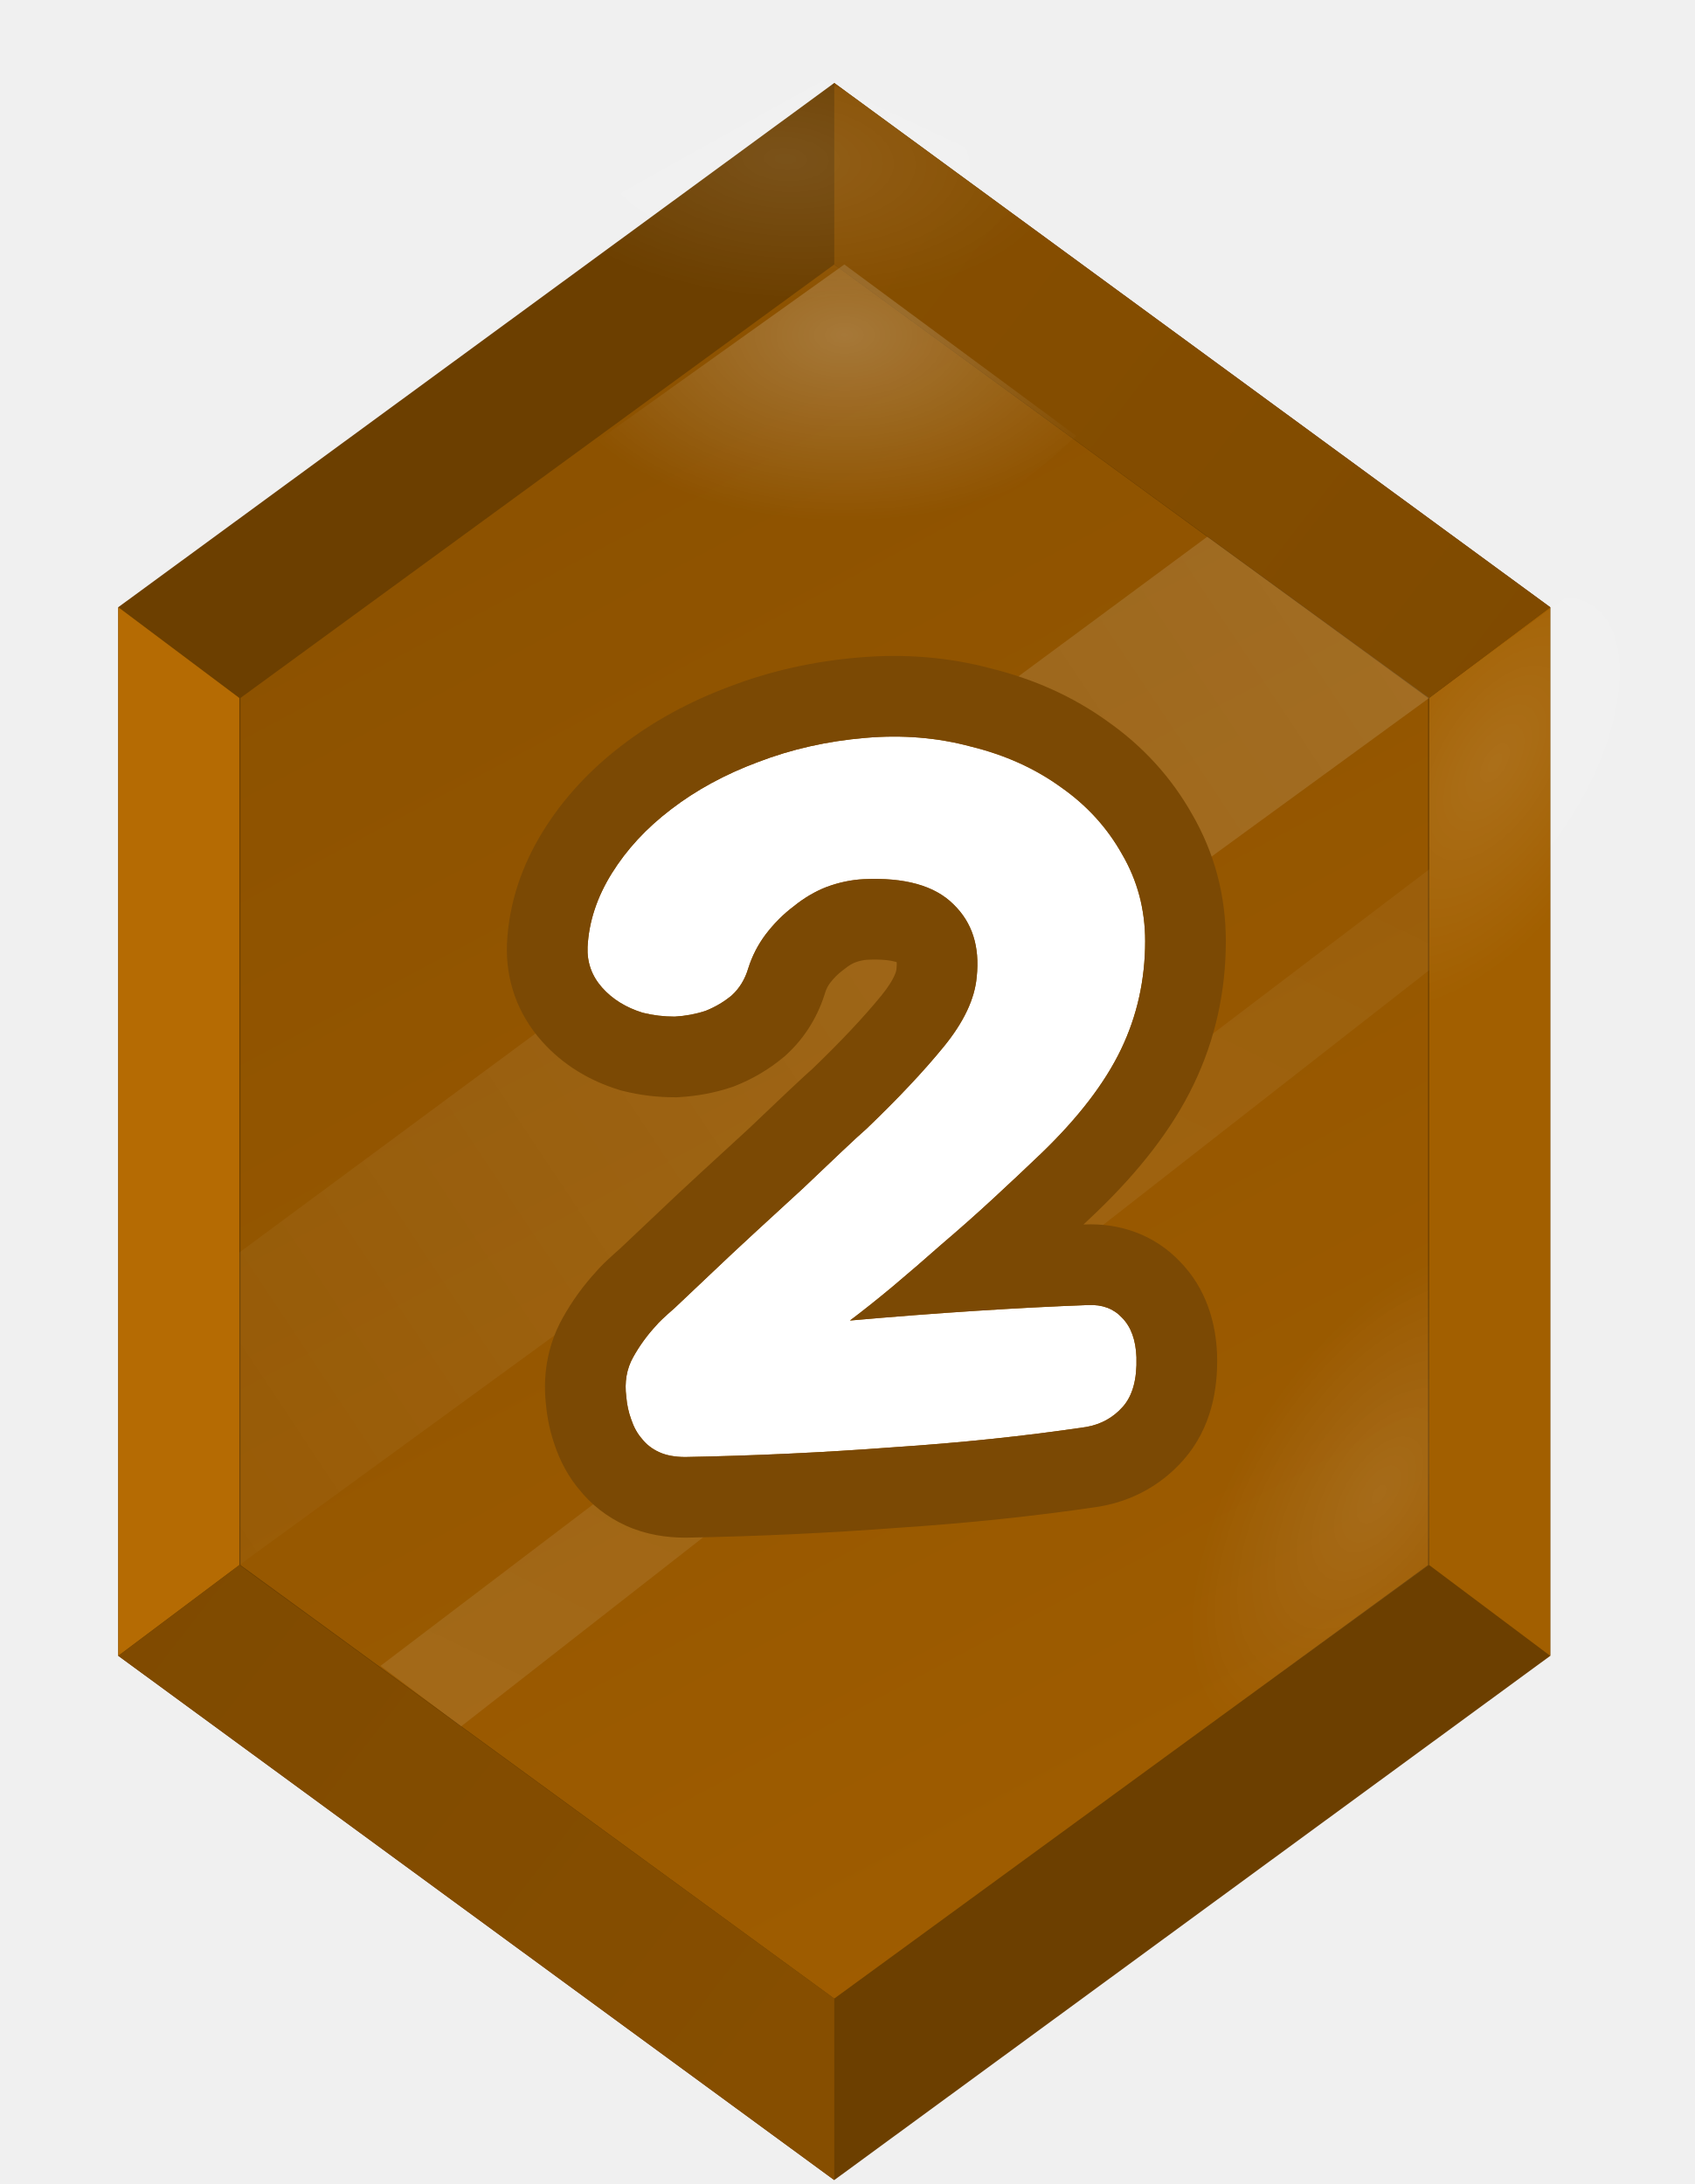
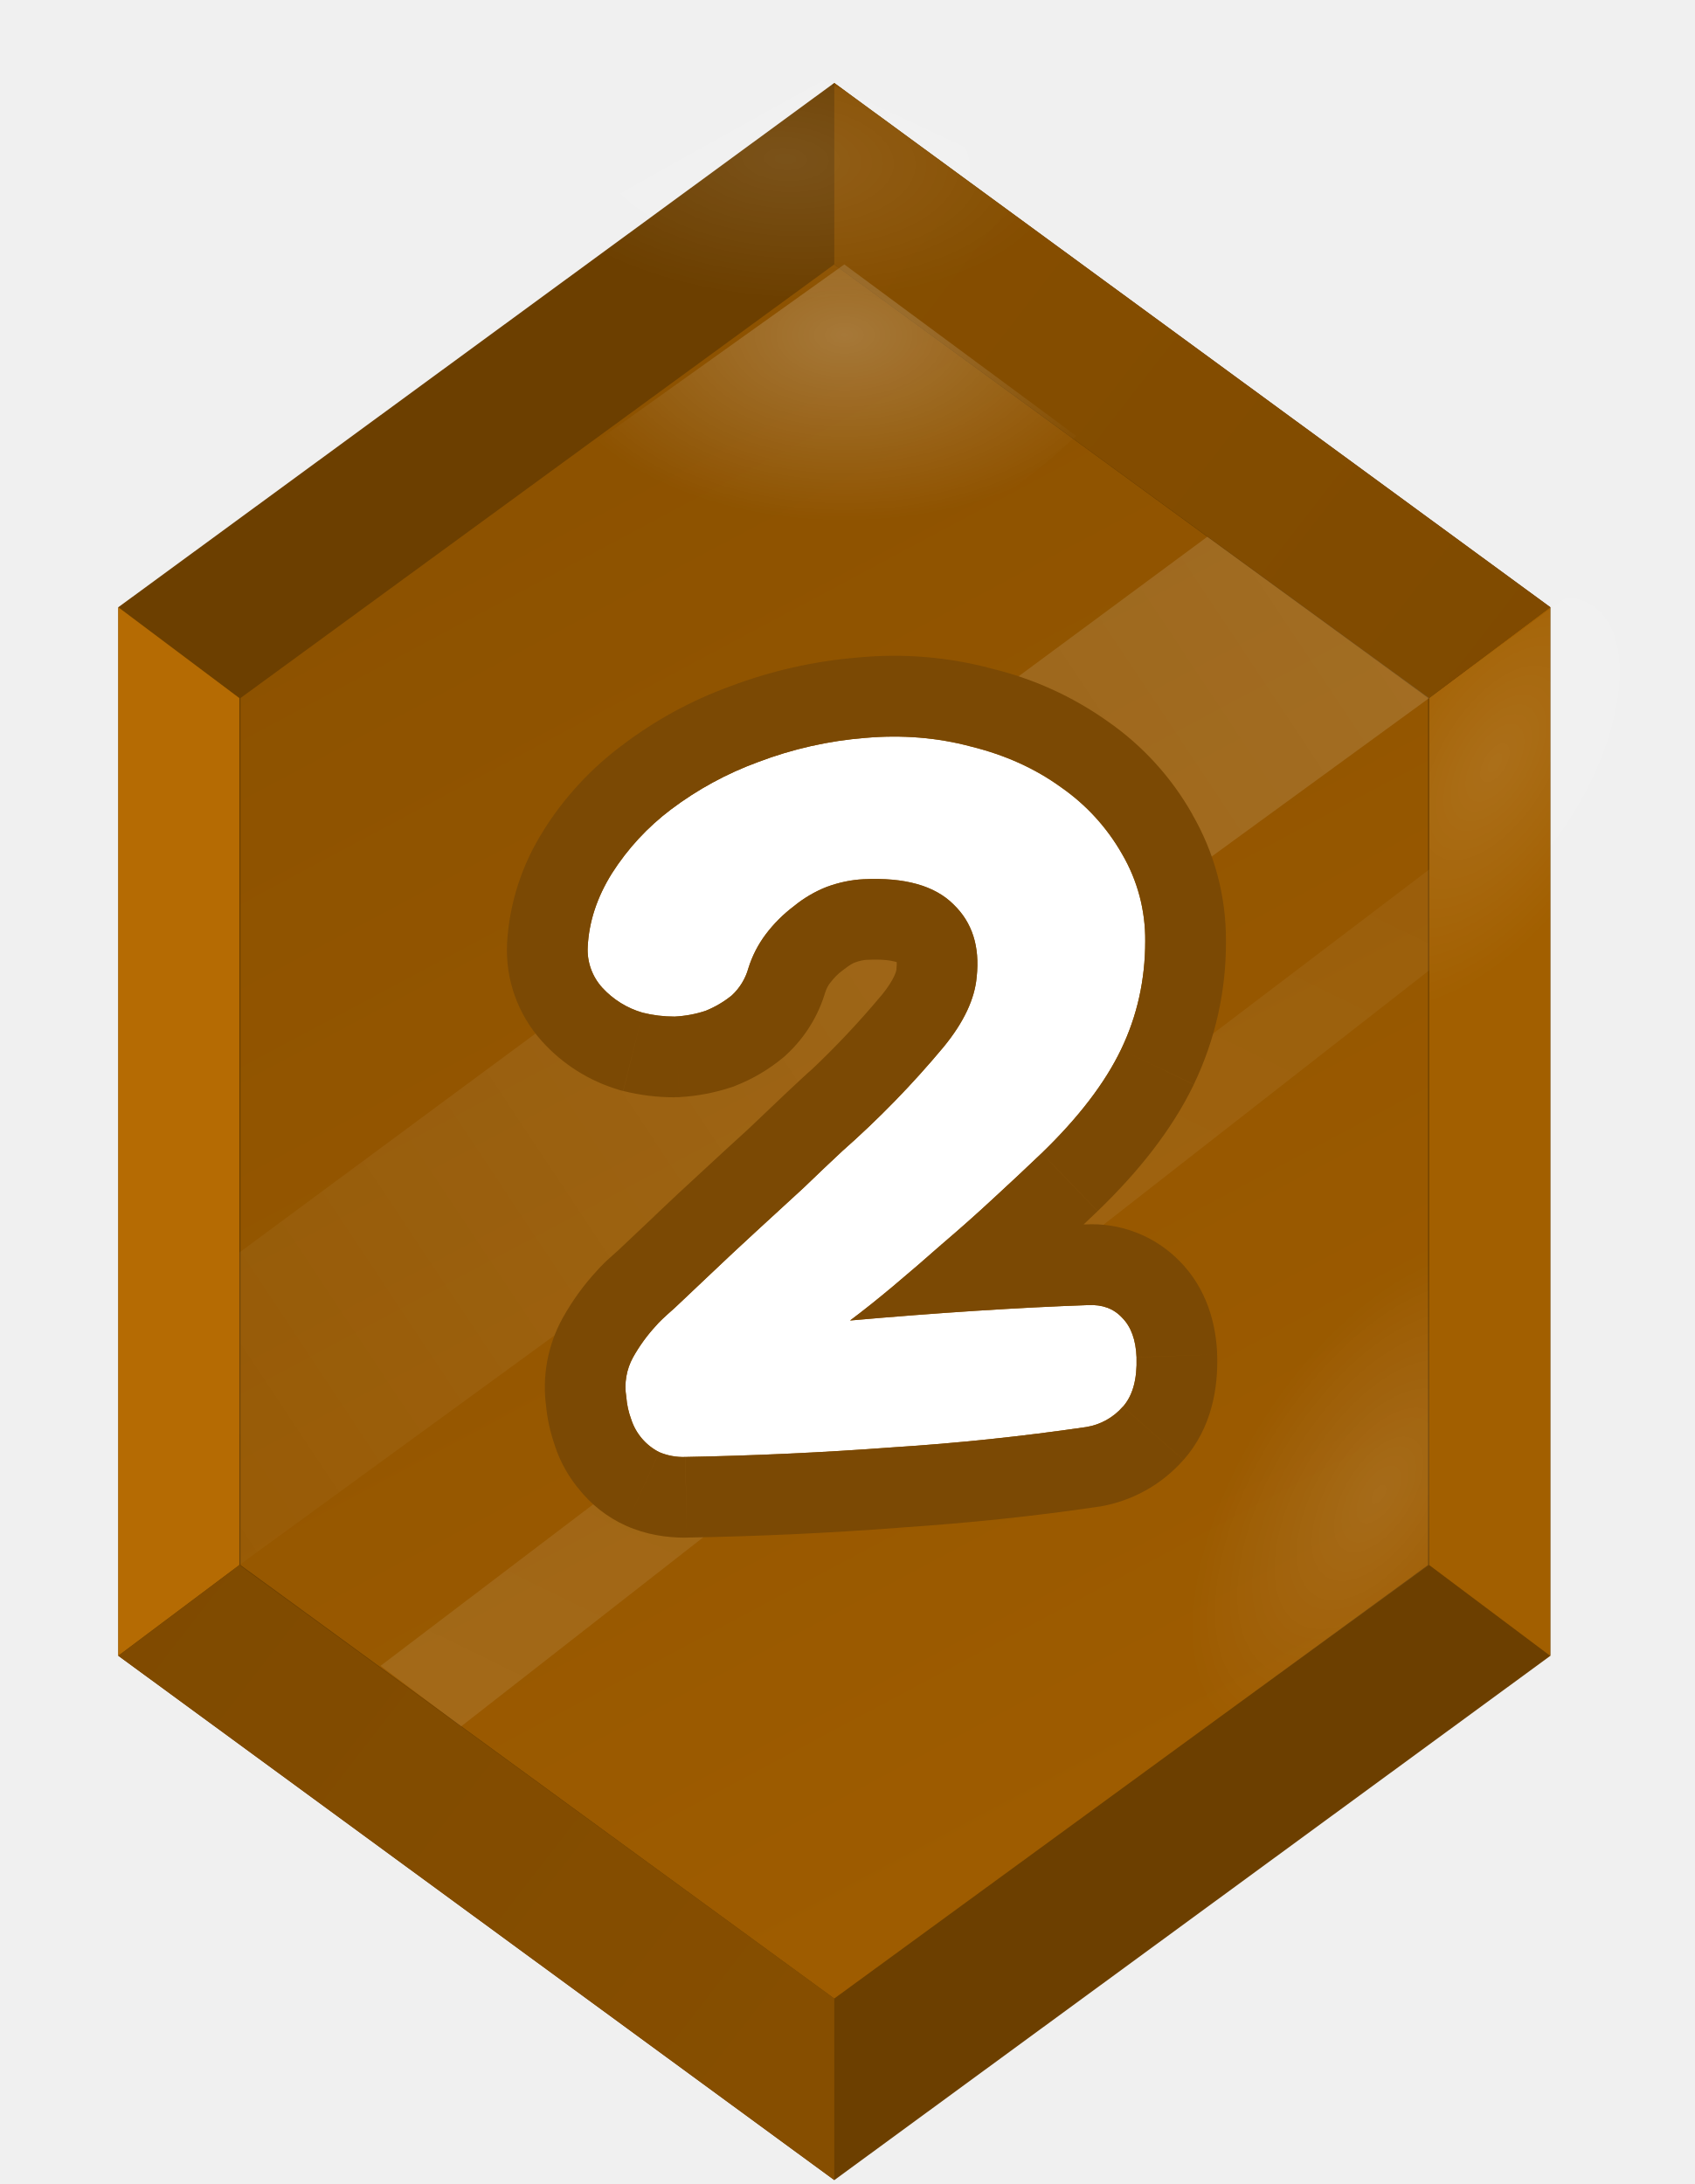
- <svg xmlns="http://www.w3.org/2000/svg" width="166" height="214" viewBox="0 0 166 214" fill="none">
-   <path d="M81.735 8.13L151.89 59.502V162.244L81.735 213.615L11.58 162.244V59.502L81.735 8.13Z" fill="#6C3F00" />
-   <path d="M81.734 25.912L139.912 68.392V153.352L81.734 195.832L23.557 153.352V68.392L81.734 25.912Z" fill="url(#paint0_linear_3576_7359)" />
-   <path d="M23.449 68.392L11.594 59.501V162.243L23.449 153.352V68.392Z" fill="#B56B03" />
-   <path d="M140.02 68.392L151.875 59.501V162.243L140.02 153.352V68.392Z" fill="#A25F00" />
-   <path d="M81.735 25.913V8.13L151.877 59.501L140.022 68.393L81.735 25.913Z" fill="url(#paint1_linear_3576_7359)" />
-   <path d="M81.735 195.832V213.614L11.594 162.243L23.449 153.352L81.735 195.832Z" fill="url(#paint2_linear_3576_7359)" />
-   <path d="M118.286 52.586L23.447 122.728V153.353L140.02 68.393L118.286 52.586Z" fill="url(#paint3_linear_3576_7359)" />
-   <path d="M45.182 169.158L37.279 163.231L140.021 85.186V95.066L45.182 169.158Z" fill="url(#paint4_linear_3576_7359)" />
-   <path d="M140.022 153.352L118.289 169.159C110.611 139.27 129.511 124.104 140.022 120.751L140.022 153.352Z" fill="url(#paint5_radial_3576_7359)" />
-   <path d="M80.6 7.901L104.969 19.228C82.566 40.45 60.132 31.289 52.098 23.727L80.6 7.901Z" fill="url(#paint6_radial_3576_7359)" />
-   <path d="M140.023 68.393L162.739 51.639C171.091 81.346 150.456 95.427 140.023 99.017L140.023 68.393Z" fill="url(#paint7_radial_3576_7359)" />
-   <path d="M82.723 25.914L105.444 42.709C83.041 63.931 63.095 53.234 55.061 45.672L82.723 25.914Z" fill="url(#paint8_radial_3576_7359)" />
-   <mask id="path-13-outside-1_3576_7359" maskUnits="userSpaceOnUse" x="49.05" y="63.308" width="72" height="88" fill="black">
-     <rect fill="white" x="49.05" y="63.308" width="72" height="88" />
-     <path d="M110.013 137.833C109.065 138.908 107.863 139.572 106.409 139.825C100.466 140.71 94.143 141.374 87.442 141.817C80.74 142.322 73.974 142.639 67.146 142.765C66.134 142.765 65.281 142.607 64.585 142.291C63.89 141.975 63.321 141.532 62.878 140.963C62.436 140.457 62.088 139.825 61.835 139.066C61.582 138.371 61.424 137.644 61.361 136.885C61.171 135.431 61.392 134.135 62.025 132.997C62.657 131.859 63.416 130.815 64.301 129.867C64.49 129.614 65.091 129.045 66.103 128.16C67.114 127.211 68.284 126.105 69.612 124.84C71.003 123.513 72.489 122.122 74.069 120.668C75.713 119.15 77.262 117.728 78.716 116.4C80.171 115.009 81.435 113.808 82.51 112.796C83.648 111.721 84.438 110.994 84.881 110.615C87.979 107.643 90.508 104.956 92.468 102.553C94.428 100.151 95.503 97.875 95.692 95.725C96.009 92.753 95.25 90.382 93.416 88.612C91.583 86.778 88.643 85.957 84.596 86.146C83.395 86.209 82.194 86.462 80.992 86.905C79.854 87.347 78.779 87.98 77.768 88.802C76.756 89.56 75.84 90.477 75.018 91.552C74.259 92.564 73.69 93.67 73.311 94.871C72.994 95.946 72.457 96.831 71.698 97.527C70.939 98.159 70.086 98.665 69.138 99.044C68.189 99.36 67.178 99.55 66.103 99.613C65.028 99.613 63.985 99.487 62.973 99.234C61.329 98.728 60.001 97.906 58.99 96.768C57.978 95.63 57.504 94.302 57.567 92.785C57.694 90.319 58.484 87.916 59.938 85.577C61.392 83.238 63.321 81.151 65.723 79.318C68.189 77.421 71.034 75.872 74.259 74.671C77.547 73.406 81.056 72.616 84.786 72.3C88.39 71.984 91.836 72.268 95.123 73.153C98.474 73.975 101.414 75.303 103.943 77.136C106.472 78.907 108.464 81.088 109.918 83.68C111.436 86.273 112.194 89.118 112.194 92.216C112.194 96.01 111.404 99.55 109.823 102.838C108.243 106.126 105.651 109.508 102.047 112.986C100.529 114.44 98.949 115.926 97.305 117.443C95.661 118.96 93.985 120.446 92.278 121.9C90.634 123.355 89.022 124.746 87.442 126.073C85.924 127.338 84.533 128.444 83.269 129.393C87.568 129.013 91.678 128.697 95.598 128.444C99.518 128.191 103.185 128.002 106.599 127.875C107.99 127.812 109.096 128.223 109.918 129.108C110.803 129.993 111.278 131.29 111.341 132.997C111.404 135.146 110.962 136.759 110.013 137.833Z" />
+ <svg xmlns="http://www.w3.org/2000/svg" width="166" height="214" fill="none" viewBox="0 0 166 214">
+   <path fill="#6c3f00" d="M81.73 8.13 151.9 59.5v102.74l-70.16 51.38-70.15-51.38V59.5z" />
+   <path fill="url(#a)" d="m81.73 25.91 58.18 42.48v84.96l-58.18 42.48-58.17-42.48V68.4z" />
+   <path fill="#b56b03" d="m23.45 68.4-11.86-8.9v102.74l11.86-8.89z" />
+   <path fill="#a25f00" d="m140.02 68.4 11.85-8.9v102.74l-11.85-8.89z" />
+   <path fill="url(#b)" d="M81.74 25.91V8.13l70.14 51.37-11.86 8.9z" />
+   <path fill="url(#c)" d="M81.74 195.83v17.78l-70.15-51.37 11.86-8.89z" />
+   <path fill="url(#d)" d="m118.29 52.59-94.84 70.14v30.62L140.02 68.4z" />
+   <path fill="url(#e)" d="m45.18 169.16-7.9-5.93L140.02 85.2v9.88z" />
+   <path fill="url(#f)" d="m140.02 153.35-21.73 15.8c-7.68-29.88 11.22-45.05 21.73-48.4z" />
+   <path fill="url(#g)" d="m80.6 7.9 24.37 11.33c-22.4 21.22-44.84 12.06-52.87 4.5z" />
+   <path fill="url(#h)" d="m140.02 68.4 22.72-16.76c8.35 29.7-12.28 43.79-22.72 47.38z" />
+   <path fill="url(#i)" d="m82.72 25.91 22.72 16.8c-22.4 21.22-42.34 10.52-50.38 2.96z" />
+   <mask id="j" width="72" height="88" x="49.05" y="63.31" fill="#000" maskUnits="userSpaceOnUse">
+     <path fill="#fff" d="M49.05 63.31h72v88h-72z" />
+     <path d="M110.01 137.83a6 6 0 0 1-3.6 2 234 234 0 0 1-18.97 1.99q-10.05.75-20.3.94a6 6 0 0 1-2.55-.47 5.5 5.5 0 0 1-2.75-3.22 8 8 0 0 1-.48-2.19 6 6 0 0 1 .66-3.88q.96-1.71 2.28-3.13.3-.39 1.8-1.71l3.51-3.32q2.1-2 4.46-4.17l4.65-4.27q2.18-2.1 3.79-3.6a93 93 0 0 0 9.96-10.24q2.94-3.6 3.22-6.84.48-4.46-2.27-7.1-2.76-2.76-8.82-2.47-1.8.09-3.6.75a12 12 0 0 0-3.23 1.9 14 14 0 0 0-2.75 2.75 11 11 0 0 0-1.7 3.32 5.7 5.7 0 0 1-1.62 2.66 10 10 0 0 1-2.56 1.51q-1.42.48-3.04.57-1.61 0-3.13-.38A8.6 8.6 0 0 1 59 96.77a5.5 5.5 0 0 1-1.42-3.99q.18-3.69 2.37-7.2a24 24 0 0 1 5.78-6.26 33 33 0 0 1 8.54-4.65A38 38 0 0 1 84.8 72.3q5.4-.47 10.33.85 5.03 1.24 8.82 3.99a20 20 0 0 1 5.98 6.54 16.6 16.6 0 0 1 2.27 8.54q0 5.69-2.37 10.62t-7.77 10.15q-2.28 2.18-4.75 4.45-2.46 2.28-5.02 4.46a245 245 0 0 1-4.84 4.17q-2.27 1.9-4.17 3.32 6.44-.57 12.33-.95t11-.56q2.09-.1 3.32 1.23 1.32 1.32 1.42 3.89.1 3.22-1.33 4.83" />
  </mask>
-   <path d="M110.013 137.833C109.065 138.908 107.863 139.572 106.409 139.825C100.466 140.71 94.143 141.374 87.442 141.817C80.74 142.322 73.974 142.639 67.146 142.765C66.134 142.765 65.281 142.607 64.585 142.291C63.89 141.975 63.321 141.532 62.878 140.963C62.436 140.457 62.088 139.825 61.835 139.066C61.582 138.371 61.424 137.644 61.361 136.885C61.171 135.431 61.392 134.135 62.025 132.997C62.657 131.859 63.416 130.815 64.301 129.867C64.49 129.614 65.091 129.045 66.103 128.16C67.114 127.211 68.284 126.105 69.612 124.84C71.003 123.513 72.489 122.122 74.069 120.668C75.713 119.15 77.262 117.728 78.716 116.4C80.171 115.009 81.435 113.808 82.51 112.796C83.648 111.721 84.438 110.994 84.881 110.615C87.979 107.643 90.508 104.956 92.468 102.553C94.428 100.151 95.503 97.875 95.692 95.725C96.009 92.753 95.25 90.382 93.416 88.612C91.583 86.778 88.643 85.957 84.596 86.146C83.395 86.209 82.194 86.462 80.992 86.905C79.854 87.347 78.779 87.98 77.768 88.802C76.756 89.56 75.84 90.477 75.018 91.552C74.259 92.564 73.69 93.67 73.311 94.871C72.994 95.946 72.457 96.831 71.698 97.527C70.939 98.159 70.086 98.665 69.138 99.044C68.189 99.36 67.178 99.55 66.103 99.613C65.028 99.613 63.985 99.487 62.973 99.234C61.329 98.728 60.001 97.906 58.99 96.768C57.978 95.63 57.504 94.302 57.567 92.785C57.694 90.319 58.484 87.916 59.938 85.577C61.392 83.238 63.321 81.151 65.723 79.318C68.189 77.421 71.034 75.872 74.259 74.671C77.547 73.406 81.056 72.616 84.786 72.3C88.39 71.984 91.836 72.268 95.123 73.153C98.474 73.975 101.414 75.303 103.943 77.136C106.472 78.907 108.464 81.088 109.918 83.68C111.436 86.273 112.194 89.118 112.194 92.216C112.194 96.01 111.404 99.55 109.823 102.838C108.243 106.126 105.651 109.508 102.047 112.986C100.529 114.44 98.949 115.926 97.305 117.443C95.661 118.96 93.985 120.446 92.278 121.9C90.634 123.355 89.022 124.746 87.442 126.073C85.924 127.338 84.533 128.444 83.269 129.393C87.568 129.013 91.678 128.697 95.598 128.444C99.518 128.191 103.185 128.002 106.599 127.875C107.99 127.812 109.096 128.223 109.918 129.108C110.803 129.993 111.278 131.29 111.341 132.997C111.404 135.146 110.962 136.759 110.013 137.833Z" fill="white" />
-   <path d="M110.013 137.833L104.087 132.604L104.087 132.604L110.013 137.833ZM106.409 139.825L107.574 147.642L107.669 147.628L107.763 147.611L106.409 139.825ZM87.442 141.817L86.921 133.931L86.884 133.933L86.847 133.936L87.442 141.817ZM67.146 142.765V150.668H67.219L67.292 150.667L67.146 142.765ZM64.585 142.291L61.315 149.486H61.315L64.585 142.291ZM62.878 140.963L69.117 136.111L68.976 135.931L68.826 135.759L62.878 140.963ZM61.835 139.066L69.333 136.567L69.299 136.466L69.262 136.365L61.835 139.066ZM61.361 136.885L69.237 136.229L69.221 136.045L69.198 135.863L61.361 136.885ZM62.025 132.997L55.116 129.158H55.116L62.025 132.997ZM64.301 129.867L70.079 135.259L70.368 134.949L70.623 134.609L64.301 129.867ZM66.103 128.16L71.307 134.108L71.409 134.018L71.508 133.926L66.103 128.16ZM69.612 124.84L75.062 130.564L75.069 130.557L69.612 124.84ZM74.069 120.668L79.42 126.484L79.43 126.475L74.069 120.668ZM78.716 116.4L84.045 122.236L84.113 122.174L84.179 122.111L78.716 116.4ZM82.51 112.796L87.927 118.551L87.936 118.542L82.51 112.796ZM84.881 110.615L90.024 116.615L90.192 116.471L90.352 116.318L84.881 110.615ZM92.468 102.553L86.344 97.558L92.468 102.553ZM95.692 95.725L87.834 94.889L87.826 94.96L87.82 95.03L95.692 95.725ZM93.416 88.612L87.828 94.201L87.877 94.249L87.927 94.298L93.416 88.612ZM84.596 86.146L84.226 78.252L84.204 78.253L84.181 78.254L84.596 86.146ZM80.992 86.905L78.26 79.489L78.194 79.513L78.128 79.539L80.992 86.905ZM77.768 88.802L82.51 95.124L82.633 95.032L82.752 94.936L77.768 88.802ZM75.018 91.552L68.74 86.751L68.717 86.781L68.695 86.81L75.018 91.552ZM73.311 94.871L65.774 92.492L65.751 92.566L65.728 92.641L73.311 94.871ZM71.698 97.527L76.758 103.598L76.901 103.479L77.039 103.353L71.698 97.527ZM69.138 99.044L71.637 106.542L71.857 106.469L72.073 106.382L69.138 99.044ZM66.103 99.613V107.517H66.335L66.567 107.503L66.103 99.613ZM62.973 99.234L60.649 106.788L60.851 106.85L61.056 106.901L62.973 99.234ZM57.567 92.785L49.674 92.38L49.672 92.418L49.671 92.456L57.567 92.785ZM59.938 85.577L53.226 81.405L59.938 85.577ZM65.723 79.318L70.518 85.6L70.53 85.591L70.542 85.582L65.723 79.318ZM74.259 74.671L77.018 82.077L77.057 82.062L77.096 82.047L74.259 74.671ZM84.786 72.3L85.453 80.175L85.465 80.174L85.477 80.173L84.786 72.3ZM95.123 73.153L93.069 80.785L93.154 80.808L93.241 80.829L95.123 73.153ZM103.943 77.136L99.305 83.535L99.358 83.573L99.411 83.611L103.943 77.136ZM109.918 83.68L103.026 87.547L103.061 87.61L103.098 87.673L109.918 83.68ZM109.823 102.838L116.946 106.262L116.946 106.262L109.823 102.838ZM102.047 112.986L107.515 118.692L107.525 118.682L107.534 118.673L102.047 112.986ZM97.305 117.443L102.665 123.25L102.665 123.25L97.305 117.443ZM92.278 121.9L87.153 115.884L87.097 115.932L87.042 115.981L92.278 121.9ZM87.442 126.073L92.501 132.145L92.513 132.135L92.525 132.125L87.442 126.073ZM83.269 129.393L78.527 123.07L56.351 139.702L83.963 137.265L83.269 129.393ZM106.599 127.875L106.891 135.773L106.925 135.772L106.958 135.77L106.599 127.875ZM109.918 129.108L104.127 134.486L104.226 134.593L104.33 134.697L109.918 129.108ZM111.341 132.997L119.241 132.764L119.24 132.734L119.239 132.704L111.341 132.997ZM110.013 137.833L104.087 132.604C104.185 132.493 104.351 132.346 104.578 132.22C104.802 132.096 104.982 132.051 105.055 132.039L106.409 139.825L107.763 147.611C110.931 147.061 113.764 145.527 115.939 143.062L110.013 137.833ZM106.409 139.825L105.245 132.008C99.538 132.858 93.432 133.501 86.921 133.931L87.442 141.817L87.962 149.703C94.855 149.248 101.394 148.562 107.574 147.642L106.409 139.825ZM87.442 141.817L86.847 133.936C80.296 134.43 73.681 134.739 67 134.863L67.146 142.765L67.292 150.667C74.268 150.538 81.183 150.215 88.036 149.697L87.442 141.817ZM67.146 142.765V134.862C67.046 134.862 67.068 134.854 67.186 134.875C67.307 134.898 67.546 134.955 67.856 135.096L64.585 142.291L61.315 149.486C63.313 150.394 65.355 150.668 67.146 150.668V142.765ZM64.585 142.291L67.856 135.096C68.253 135.277 68.727 135.61 69.117 136.111L62.878 140.963L56.64 145.815C57.914 147.454 59.527 148.673 61.315 149.486L64.585 142.291ZM62.878 140.963L68.826 135.759C69.193 136.178 69.316 136.516 69.333 136.567L61.835 139.066L54.337 141.566C54.86 143.134 55.679 144.737 56.93 146.167L62.878 140.963ZM61.835 139.066L69.262 136.365C69.256 136.347 69.243 136.309 69.237 136.229L61.361 136.885L53.485 137.541C53.605 138.978 53.908 140.394 54.408 141.767L61.835 139.066ZM61.361 136.885L69.198 135.863C69.193 135.829 69.211 135.939 69.175 136.152C69.137 136.375 69.055 136.616 68.933 136.835L62.025 132.997L55.116 129.158C53.56 131.96 53.144 134.997 53.524 137.907L61.361 136.885ZM62.025 132.997L68.933 136.835C69.254 136.257 69.634 135.736 70.079 135.259L64.301 129.867L58.523 124.474C57.197 125.895 56.059 127.46 55.116 129.158L62.025 132.997ZM64.301 129.867L70.623 134.609C70.485 134.794 70.373 134.924 70.322 134.982C70.264 135.047 70.226 135.087 70.217 135.096C70.202 135.111 70.232 135.08 70.329 134.988C70.522 134.805 70.838 134.518 71.307 134.108L66.103 128.16L60.898 122.212C60.356 122.687 59.866 123.127 59.458 123.513C59.19 123.767 58.527 124.394 57.978 125.125L64.301 129.867ZM66.103 128.16L71.508 133.926C72.539 132.959 73.724 131.838 75.062 130.564L69.612 124.84L64.161 119.117C62.844 120.372 61.69 121.464 60.697 122.394L66.103 128.16ZM69.612 124.84L75.069 130.557C76.421 129.267 77.871 127.909 79.42 126.484L74.069 120.668L68.718 114.851C67.106 116.335 65.585 117.759 64.155 119.124L69.612 124.84ZM74.069 120.668L79.43 126.475C81.064 124.966 82.603 123.553 84.045 122.236L78.716 116.4L73.387 110.563C71.921 111.902 70.362 113.334 68.709 114.86L74.069 120.668ZM78.716 116.4L84.179 122.111C85.623 120.73 86.871 119.544 87.927 118.551L82.51 112.796L77.093 107.041C75.999 108.071 74.718 109.288 73.253 110.689L78.716 116.4ZM82.51 112.796L87.936 118.542C89.086 117.456 89.746 116.854 90.024 116.615L84.881 110.615L79.737 104.614C79.13 105.134 78.21 105.986 77.083 107.05L82.51 112.796ZM84.881 110.615L90.352 116.318C93.601 113.202 96.368 110.275 98.592 107.549L92.468 102.553L86.344 97.558C84.647 99.637 82.357 102.084 79.41 104.911L84.881 110.615ZM92.468 102.553L98.592 107.549C101.135 104.432 103.188 100.696 103.565 96.42L95.692 95.725L87.82 95.03C87.818 95.054 87.721 95.869 86.344 97.558L92.468 102.553ZM95.692 95.725L103.551 96.561C104.075 91.636 102.806 86.692 98.906 82.926L93.416 88.612L87.927 94.298C87.943 94.313 87.922 94.296 87.891 94.246C87.859 94.195 87.84 94.149 87.833 94.127C87.817 94.077 87.898 94.281 87.834 94.889L95.692 95.725ZM93.416 88.612L99.005 83.024C94.898 78.917 89.263 78.016 84.226 78.252L84.596 86.146L84.966 94.041C86.405 93.973 87.267 94.108 87.708 94.232C88.103 94.342 88.029 94.402 87.828 94.201L93.416 88.612ZM84.596 86.146L84.181 78.254C82.138 78.361 80.158 78.79 78.26 79.489L80.992 86.905L83.725 94.321C84.23 94.135 84.651 94.058 85.012 94.038L84.596 86.146ZM80.992 86.905L78.128 79.539C76.174 80.299 74.391 81.362 72.784 82.668L77.768 88.802L82.752 94.936C83.168 94.597 83.535 94.396 83.857 94.271L80.992 86.905ZM77.768 88.802L73.026 82.479C71.396 83.702 69.971 85.141 68.74 86.751L75.018 91.552L81.296 96.353C81.708 95.813 82.117 95.419 82.51 95.124L77.768 88.802ZM75.018 91.552L68.695 86.81C67.403 88.532 66.423 90.437 65.774 92.492L73.311 94.871L80.847 97.251C80.957 96.903 81.114 96.595 81.34 96.294L75.018 91.552ZM73.311 94.871L65.728 92.641C65.748 92.575 65.8 92.428 65.915 92.24C66.031 92.047 66.183 91.861 66.358 91.701L71.698 97.527L77.039 103.353C78.951 101.6 80.208 99.43 80.893 97.101L73.311 94.871ZM71.698 97.527L66.639 91.455C66.539 91.539 66.407 91.624 66.202 91.706L69.138 99.044L72.073 106.382C73.765 105.706 75.34 104.78 76.758 103.598L71.698 97.527ZM69.138 99.044L66.638 91.547C66.397 91.627 66.074 91.698 65.639 91.724L66.103 99.613L66.567 107.503C68.281 107.402 69.982 107.094 71.637 106.542L69.138 99.044ZM66.103 99.613V91.71C65.654 91.71 65.255 91.658 64.89 91.567L62.973 99.234L61.056 106.901C62.714 107.316 64.402 107.517 66.103 107.517V99.613ZM62.973 99.234L65.297 91.68C65.056 91.606 64.94 91.54 64.904 91.518C64.874 91.5 64.882 91.5 64.897 91.517L58.99 96.768L53.083 102.019C55.175 104.373 57.806 105.913 60.649 106.788L62.973 99.234ZM58.99 96.768L64.897 91.517C65.01 91.645 65.188 91.896 65.318 92.261C65.449 92.626 65.471 92.936 65.464 93.114L57.567 92.785L49.671 92.456C49.522 96.027 50.714 99.354 53.083 102.019L58.99 96.768ZM57.567 92.785L65.46 93.19C65.51 92.208 65.819 91.087 66.65 89.75L59.938 85.577L53.226 81.405C51.149 84.746 49.877 88.43 49.674 92.38L57.567 92.785ZM59.938 85.577L66.65 89.75C67.552 88.3 68.803 86.909 70.518 85.6L65.723 79.318L60.929 73.035C57.838 75.394 55.233 78.176 53.226 81.405L59.938 85.577ZM65.723 79.318L70.542 85.582C72.32 84.215 74.455 83.031 77.018 82.077L74.259 74.671L71.5 67.265C67.613 68.713 64.059 70.627 60.905 73.053L65.723 79.318ZM74.259 74.671L77.096 82.047C79.645 81.067 82.42 80.432 85.453 80.175L84.786 72.3L84.119 64.425C79.692 64.8 75.448 65.746 71.422 67.294L74.259 74.671ZM84.786 72.3L85.477 80.173C88.216 79.932 90.73 80.155 93.069 80.785L95.123 73.153L97.178 65.522C92.942 64.381 88.563 64.035 84.095 64.427L84.786 72.3ZM95.123 73.153L93.241 80.829C95.703 81.433 97.685 82.361 99.305 83.535L103.943 77.136L108.582 70.738C105.143 68.245 101.246 66.517 97.006 65.478L95.123 73.153ZM103.943 77.136L99.411 83.611C101.006 84.728 102.175 86.031 103.026 87.547L109.918 83.68L116.811 79.814C114.753 76.145 111.939 73.086 108.476 70.662L103.943 77.136ZM109.918 83.68L103.098 87.673C103.883 89.015 104.291 90.475 104.291 92.216H112.194H120.098C120.098 87.761 118.988 83.53 116.739 79.688L109.918 83.68ZM112.194 92.216H104.291C104.291 94.873 103.747 97.237 102.701 99.413L109.823 102.838L116.946 106.262C119.061 101.863 120.098 97.146 120.098 92.216H112.194ZM109.823 102.838L102.701 99.413C101.647 101.605 99.722 104.246 96.559 107.298L102.047 112.986L107.534 118.673C111.579 114.77 114.839 110.646 116.946 106.262L109.823 102.838ZM102.047 112.986L96.578 107.28C95.099 108.698 93.554 110.15 91.944 111.636L97.305 117.443L102.665 123.25C104.343 121.702 105.96 120.182 107.515 118.692L102.047 112.986ZM97.305 117.443L91.944 111.636C90.378 113.082 88.781 114.498 87.153 115.884L92.278 121.9L97.403 127.917C99.19 126.395 100.944 124.839 102.665 123.25L97.305 117.443ZM92.278 121.9L87.042 115.981C85.445 117.393 83.884 118.74 82.358 120.022L87.442 126.073L92.525 132.125C94.16 130.751 95.823 129.316 97.515 127.82L92.278 121.9ZM87.442 126.073L82.382 120.002C80.944 121.2 79.66 122.22 78.527 123.07L83.269 129.393L88.01 135.715C89.406 134.669 90.904 133.476 92.501 132.145L87.442 126.073ZM83.269 129.393L83.963 137.265C88.207 136.891 92.254 136.58 96.106 136.331L95.598 128.444L95.089 120.558C91.101 120.815 86.929 121.136 82.574 121.52L83.269 129.393ZM95.598 128.444L96.106 136.331C99.965 136.082 103.559 135.897 106.891 135.773L106.599 127.875L106.306 119.978C102.81 120.107 99.07 120.301 95.089 120.558L95.598 128.444ZM106.599 127.875L106.958 135.77C106.782 135.778 106.323 135.769 105.72 135.545C105.088 135.31 104.536 134.927 104.127 134.486L109.918 129.108L115.71 123.73C113.057 120.873 109.557 119.829 106.24 119.98L106.599 127.875ZM109.918 129.108L104.33 134.697C103.879 134.246 103.633 133.779 103.516 133.46C103.41 133.171 103.435 133.075 103.443 133.289L111.341 132.997L119.239 132.704C119.129 129.74 118.249 126.262 115.507 123.52L109.918 129.108ZM111.341 132.997L103.441 133.229C103.456 133.732 103.399 133.857 103.435 133.726C103.48 133.564 103.642 133.109 104.087 132.604L110.013 137.833L115.939 143.062C118.746 139.881 119.334 135.937 119.241 132.764L111.341 132.997Z" fill="#7B4904" mask="url(#path-13-outside-1_3576_7359)" />
+   <path fill="#fff" d="M110.01 137.83a6 6 0 0 1-3.6 2 234 234 0 0 1-18.97 1.99q-10.05.75-20.3.94a6 6 0 0 1-2.55-.47 5.5 5.5 0 0 1-2.75-3.22 8 8 0 0 1-.48-2.19 6 6 0 0 1 .66-3.88q.96-1.71 2.28-3.13.3-.39 1.8-1.71l3.51-3.32q2.1-2 4.46-4.17l4.65-4.27q2.18-2.1 3.79-3.6a93 93 0 0 0 9.96-10.24q2.94-3.6 3.22-6.84.48-4.46-2.27-7.1-2.76-2.76-8.82-2.47-1.8.09-3.6.75a12 12 0 0 0-3.23 1.9 14 14 0 0 0-2.75 2.75 11 11 0 0 0-1.7 3.32 5.7 5.7 0 0 1-1.62 2.66 10 10 0 0 1-2.56 1.51q-1.42.48-3.04.57-1.61 0-3.13-.38A8.6 8.6 0 0 1 59 96.77a5.5 5.5 0 0 1-1.42-3.99q.18-3.69 2.37-7.2a24 24 0 0 1 5.78-6.26 33 33 0 0 1 8.54-4.65A38 38 0 0 1 84.8 72.3q5.4-.47 10.33.85 5.03 1.24 8.82 3.99a20 20 0 0 1 5.98 6.54 16.6 16.6 0 0 1 2.27 8.54q0 5.69-2.37 10.62t-7.77 10.15q-2.28 2.18-4.75 4.45-2.46 2.28-5.02 4.46a245 245 0 0 1-4.84 4.17q-2.27 1.9-4.17 3.32 6.44-.57 12.33-.95t11-.56q2.09-.1 3.32 1.23 1.32 1.32 1.42 3.89.1 3.22-1.33 4.83" />
+   <path fill="#7b4904" d="m110.01 137.83-5.92-5.23zm-3.6 2 1.16 7.81.1-.01.1-.02zm-18.97 1.99-.52-7.89h-.07zm-20.3.94v7.9h.15zm-2.55-.47-3.28 7.2zm-1.71-1.33 6.24-4.85-.14-.18-.15-.17zm-1.05-1.9 7.5-2.5-.03-.1-.04-.1zm-.47-2.18 7.88-.65-.02-.19-.02-.18zm.66-3.88-6.9-3.84zm2.28-3.13 5.78 5.39.29-.31.25-.34zm1.8-1.71 5.2 5.95.1-.1.1-.08zm3.51-3.32 5.45 5.72zm4.46-4.17 5.35 5.81h.01zm4.65-4.27 5.33 5.84.06-.07.07-.06zm3.79-3.6 5.42 5.75zm2.37-2.19 5.14 6 .17-.14.16-.15zm7.59-8.06-6.13-5zm3.22-6.83-7.86-.83v.07l-.01.07zm-2.27-7.1-5.6 5.58.06.05.05.05zm-8.82-2.47-.37-7.9h-.05zm-3.6.75-2.74-7.41-.07.02-.06.03zm-3.23 1.9 4.74 6.32.12-.09.12-.1zm-2.75 2.75-6.28-4.8-.02.03-.03.03zm-1.7 3.32-7.55-2.38-.02.08-.02.07zm-1.62 2.66 5.06 6.07.14-.12.14-.13zm-2.56 1.51 2.5 7.5.22-.07.21-.09zm-3.04.57v7.9h.47zm-3.13-.38-2.32 7.56.2.06.2.05zm-5.4-6.45-7.9-.4v.08zm2.37-7.2-6.71-4.18zm5.78-6.26 4.8 6.28h.01l.01-.02zm8.54-4.65 2.76 7.4h.04l.04-.02zm10.53-2.37.66 7.87h.02zm10.33.85-2.05 7.63.08.03.1.02zm8.82 3.99-4.64 6.4.06.03.05.04zm5.98 6.54-6.9 3.87.04.06.04.06zm-.1 19.16 7.13 3.42zm-7.77 10.15 5.47 5.7.01-.02zm-4.75 4.45 5.37 5.81zm-5.02 4.46-5.13-6.02-.05.05-.06.05zm-4.84 4.17 5.06 6.08.01-.02h.01zm-4.17 3.32-4.74-6.32-22.18 16.63 27.61-2.44zm23.33-1.51.3 7.9h.02l.04-.01zm3.32 1.23-5.8 5.38.1.1.11.1zm1.42 3.89 7.9-.24v-.06zm-1.33 4.83-5.92-5.23a2 2 0 0 1 .97-.56l1.35 7.78 1.35 7.8c3.17-.56 6-2.1 8.18-4.56zm-3.6 2-1.16-7.82q-8.56 1.28-18.33 1.92l.52 7.89.52 7.88q10.35-.68 19.61-2.06zm-18.97 1.99-.6-7.88q-9.81.74-19.84.92l.15 7.9.14 7.9q10.47-.18 20.75-.96zm-20.3.94v-7.9q-.14 0 .05.01.2.03.67.23l-3.27 7.2-3.28 7.19c2 .9 4.04 1.18 5.84 1.18zm-2.55-.47 3.27-7.2c.4.19.87.52 1.26 1.02l-6.24 4.85-6.24 4.85a12.4 12.4 0 0 0 4.67 3.68zm-1.71-1.33 5.95-5.2c.36.42.49.76.5.8l-7.5 2.5-7.5 2.5a13 13 0 0 0 2.6 4.6zm-1.05-1.9 7.43-2.7-.02-.13-7.88.66-7.88.65q.18 2.16.93 4.23zm-.47-2.18 7.84-1.02q.02-.04-.03.3a2 2 0 0 1-.24.68l-6.9-3.84-6.91-3.84a14 14 0 0 0-1.6 8.75zm.66-3.88 6.91 3.84q.48-.87 1.15-1.58l-5.78-5.4-5.78-5.39a24 24 0 0 0-3.4 4.69zm2.28-3.13 6.32 4.74-.4.49.1-.11.99-.88-5.2-5.95-5.21-5.95-1.44 1.3c-.27.26-.93.88-1.48 1.61zm1.8-1.71 5.4 5.77q1.56-1.46 3.56-3.37l-5.45-5.72-5.45-5.72-3.46 3.27zm3.51-3.32 5.46 5.72q2.02-1.94 4.35-4.08l-5.35-5.81-5.35-5.82q-2.42 2.22-4.57 4.27zm4.46-4.17 5.36 5.8q2.44-2.26 4.62-4.23l-5.33-5.84-5.33-5.84q-2.2 2-4.68 4.3zm4.65-4.27 5.46 5.71 3.75-3.56-5.42-5.75-5.42-5.76-3.84 3.65zm3.79-3.6 5.43 5.74a77 77 0 0 1 2.08-1.93l-5.14-6-5.14-6c-.61.52-1.53 1.38-2.66 2.44zm2.37-2.19 5.47 5.7q4.9-4.66 8.24-8.76l-6.12-5-6.13-5a85 85 0 0 1-6.93 7.36zm7.59-8.06 6.12 5c2.55-3.12 4.6-6.85 4.97-11.13l-7.87-.7-7.87-.69c0 .02-.1.84-1.48 2.53zm3.22-6.83 7.86.84c.53-4.92-.74-9.87-4.64-13.63l-5.5 5.68-5.48 5.69-.04-.05-.06-.12c-.01-.05.07.15 0 .76zm-2.27-7.1 5.58-5.6c-4.1-4.1-9.74-5-14.77-4.77l.37 7.9.37 7.9c1.44-.08 2.3.06 2.74.18.4.11.32.17.12-.03zm-8.82-2.47-.42-7.9q-3.07.18-5.92 1.24l2.73 7.41 2.73 7.42q.76-.27 1.3-.28zm-3.6.75-2.87-7.36a20 20 0 0 0-5.35 3.13l4.99 6.13 4.98 6.14q.63-.5 1.1-.67zm-3.23 1.9-4.74-6.32a22 22 0 0 0-4.29 4.27l6.28 4.8 6.28 4.8q.61-.8 1.21-1.23zm-2.75 2.75-6.33-4.74a19 19 0 0 0-2.92 5.68l7.54 2.38 7.54 2.38q.15-.51.49-.96zm-1.7 3.32-7.6-2.23q.03-.1.2-.4t.44-.54l5.34 5.83 5.34 5.82a13.6 13.6 0 0 0 3.85-6.25zm-1.62 2.66-5.06-6.07q-.14.12-.44.25l2.94 7.33 2.93 7.34q2.55-1 4.69-2.78zm-2.56 1.51-2.5-7.5q-.36.14-1 .18l.46 7.9.47 7.88q2.57-.14 5.07-.96zm-3.04.57v-7.9q-.66 0-1.21-.14l-1.92 7.66-1.91 7.67q2.48.62 5.04.62zm-3.13-.38 2.33-7.55a2 2 0 0 1-.4-.16q-.04-.03 0 0l-5.91 5.25-5.9 5.25a16.4 16.4 0 0 0 7.56 4.77zM59 96.77l5.9-5.25a2.3 2.3 0 0 1 .57 1.6l-7.9-.34-7.89-.32a13.3 13.3 0 0 0 3.41 9.56zm-1.42-3.99 7.89.41c.05-.98.36-2.1 1.19-3.44l-6.71-4.17-6.71-4.18a23 23 0 0 0-3.56 10.98zm2.37-7.2 6.71 4.17c.9-1.45 2.15-2.84 3.87-4.15l-4.8-6.28-4.8-6.28a31 31 0 0 0-7.7 8.36zm5.78-6.26 4.82 6.26a25 25 0 0 1 6.48-3.5l-2.76-7.4-2.76-7.42a40 40 0 0 0-10.6 5.8zm8.54-4.65 2.84 7.38a30 30 0 0 1 8.35-1.88l-.66-7.87-.67-7.88a46 46 0 0 0-12.7 2.87zM84.8 72.3l.69 7.87q4.1-.35 7.59.61l2.05-7.63 2.06-7.63a37 37 0 0 0-13.08-1.1zm10.33.85-1.88 7.68a17 17 0 0 1 6.06 2.7l4.64-6.4 4.64-6.4a33 33 0 0 0-11.57-5.25zm8.82 3.99-4.53 6.47a12 12 0 0 1 3.62 3.94l6.89-3.87 6.9-3.87a27.6 27.6 0 0 0-8.34-9.15zm5.98 6.54-6.82 4a8.7 8.7 0 0 1 1.2 4.54h15.8a24.5 24.5 0 0 0-3.36-12.53zm2.27 8.54h-7.9c0 2.65-.54 5.02-1.59 7.2l7.12 3.42 7.13 3.42a32 32 0 0 0 3.15-14.04zm-2.37 10.62-7.12-3.43c-1.05 2.2-2.98 4.84-6.14 7.89l5.49 5.69 5.48 5.68c4.05-3.9 7.3-8.02 9.42-12.4zm-7.77 10.15-5.47-5.71a340 340 0 0 1-4.64 4.36l5.36 5.8 5.37 5.81q2.51-2.32 4.84-4.56zm-4.75 4.45-5.36-5.8a160 160 0 0 1-4.79 4.24l5.13 6.02 5.12 6.02q2.68-2.29 5.27-4.67zm-5.02 4.46-5.24-5.92a244 244 0 0 1-4.68 4.04l5.08 6.05 5.08 6.06q2.45-2.06 5-4.31zm-4.84 4.17L82.38 120a97 97 0 0 1-3.85 3.07l4.74 6.32 4.74 6.33q2.1-1.58 4.5-3.57zm-4.17 3.32.7 7.88q6.35-.57 12.14-.94l-.51-7.89-.51-7.88q-5.98.38-12.52.96zm12.33-.95.5 7.9q5.79-.38 10.8-.57l-.3-7.9-.3-7.9q-5.24.2-11.21.59zm11-.56.36 7.89c-.18 0-.64 0-1.24-.23a4 4 0 0 1-1.6-1.05l5.8-5.38 5.79-5.38a12 12 0 0 0-9.47-3.75zm3.32 1.23-5.59 5.59a3.5 3.5 0 0 1-.81-1.24c-.11-.29-.08-.39-.08-.17l7.9-.3 7.9-.29c-.11-2.96-1-6.44-3.73-9.18zm1.42 3.89-7.9.23c.02.5-.04.63 0 .5a3 3 0 0 1 .65-1.13l5.92 5.23 5.93 5.23c2.8-3.18 3.4-7.12 3.3-10.3z" mask="url(#j)" />
  <defs>
-     <linearGradient id="paint0_linear_3576_7359" x1="60.988" y1="44.682" x2="179.537" y2="266.961" gradientUnits="userSpaceOnUse">
-       <stop stop-color="#8D5200" />
-       <stop offset="0.835" stop-color="#A76100" />
+     <linearGradient id="a" x1="60.99" x2="179.54" y1="44.68" y2="266.96" gradientUnits="userSpaceOnUse">
+       <stop stop-color="#8d5200" />
+       <stop offset=".84" stop-color="#a76100" />
    </linearGradient>
-     <linearGradient id="paint1_linear_3576_7359" x1="86.675" y1="18.997" x2="366.252" y2="235.349" gradientUnits="userSpaceOnUse">
-       <stop stop-color="#864E00" />
-       <stop offset="1" stop-color="#683D00" />
+     <linearGradient id="b" x1="86.67" x2="366.25" y1="19" y2="235.35" gradientUnits="userSpaceOnUse">
+       <stop stop-color="#864e00" />
+       <stop offset="1" stop-color="#683d00" />
    </linearGradient>
-     <linearGradient id="paint2_linear_3576_7359" x1="77.784" y1="201.759" x2="-201.794" y2="-14.592" gradientUnits="userSpaceOnUse">
-       <stop stop-color="#864E00" />
-       <stop offset="1" stop-color="#683D00" />
+     <linearGradient id="c" x1="77.78" x2="-201.79" y1="201.76" y2="-14.59" gradientUnits="userSpaceOnUse">
+       <stop stop-color="#864e00" />
+       <stop offset="1" stop-color="#683d00" />
    </linearGradient>
-     <linearGradient id="paint3_linear_3576_7359" x1="410.706" y1="-126.224" x2="-12.117" y2="154.341" gradientUnits="userSpaceOnUse">
-       <stop stop-color="white" stop-opacity="0.4" />
-       <stop offset="1" stop-color="white" stop-opacity="0" />
+     <linearGradient id="d" x1="410.71" x2="-12.12" y1="-126.22" y2="154.34" gradientUnits="userSpaceOnUse">
+       <stop stop-color="#fff" stop-opacity=".4" />
+       <stop offset="1" stop-color="#fff" stop-opacity="0" />
    </linearGradient>
-     <linearGradient id="paint4_linear_3576_7359" x1="71.856" y1="266.961" x2="197.32" y2="10.106" gradientUnits="userSpaceOnUse">
-       <stop stop-color="white" stop-opacity="0.13" />
-       <stop offset="1" stop-color="white" stop-opacity="0" />
+     <linearGradient id="e" x1="71.86" x2="197.32" y1="266.96" y2="10.11" gradientUnits="userSpaceOnUse">
+       <stop stop-color="#fff" stop-opacity=".13" />
+       <stop offset="1" stop-color="#fff" stop-opacity="0" />
    </linearGradient>
-     <radialGradient id="paint5_radial_3576_7359" cx="0" cy="0" r="1" gradientTransform="matrix(-14.8186 22.7218 -11.2569 -7.85099 135.083 146.437)" gradientUnits="userSpaceOnUse">
-       <stop stop-color="white" stop-opacity="0.1" />
-       <stop offset="1" stop-color="white" stop-opacity="0" />
+     <radialGradient id="f" cx="0" cy="0" r="1" gradientTransform="matrix(-14.8186 22.7218 -11.2569 -7.85099 135.08 146.44)" gradientUnits="userSpaceOnUse">
+       <stop stop-color="#fff" stop-opacity=".1" />
+       <stop offset="1" stop-color="#fff" stop-opacity="0" />
    </radialGradient>
-     <radialGradient id="paint6_radial_3576_7359" cx="0" cy="0" r="1" gradientTransform="matrix(27.0586 1.92485 -1.39909 13.6528 76.9517 15.5757)" gradientUnits="userSpaceOnUse">
-       <stop stop-color="white" stop-opacity="0.1" />
-       <stop offset="1" stop-color="white" stop-opacity="0" />
+     <radialGradient id="g" cx="0" cy="0" r="1" gradientTransform="matrix(27.0586 1.92485 -1.39909 13.6528 76.95 15.58)" gradientUnits="userSpaceOnUse">
+       <stop stop-color="#fff" stop-opacity=".1" />
+       <stop offset="1" stop-color="#fff" stop-opacity="0" />
    </radialGradient>
-     <radialGradient id="paint7_radial_3576_7359" cx="0" cy="0" r="1" gradientTransform="matrix(14.3008 -23.0512 11.4316 7.59436 146.463 74.7336)" gradientUnits="userSpaceOnUse">
-       <stop stop-color="white" stop-opacity="0.1" />
-       <stop offset="1" stop-color="white" stop-opacity="0" />
+     <radialGradient id="h" cx="0" cy="0" r="1" gradientTransform="matrix(14.3008 -23.0512 11.4316 7.59436 146.46 74.73)" gradientUnits="userSpaceOnUse">
+       <stop stop-color="#fff" stop-opacity=".1" />
+       <stop offset="1" stop-color="#fff" stop-opacity="0" />
    </radialGradient>
-     <radialGradient id="paint8_radial_3576_7359" cx="0" cy="0" r="1" gradientUnits="userSpaceOnUse" gradientTransform="translate(82.7228 32.8298) scale(29.6372 18.2598)">
-       <stop stop-color="white" stop-opacity="0.22" />
-       <stop offset="1" stop-color="white" stop-opacity="0" />
+     <radialGradient id="i" cx="0" cy="0" r="1" gradientTransform="matrix(29.6372 0 0 18.2598 82.72 32.83)" gradientUnits="userSpaceOnUse">
+       <stop stop-color="#fff" stop-opacity=".22" />
+       <stop offset="1" stop-color="#fff" stop-opacity="0" />
    </radialGradient>
  </defs>
</svg>
